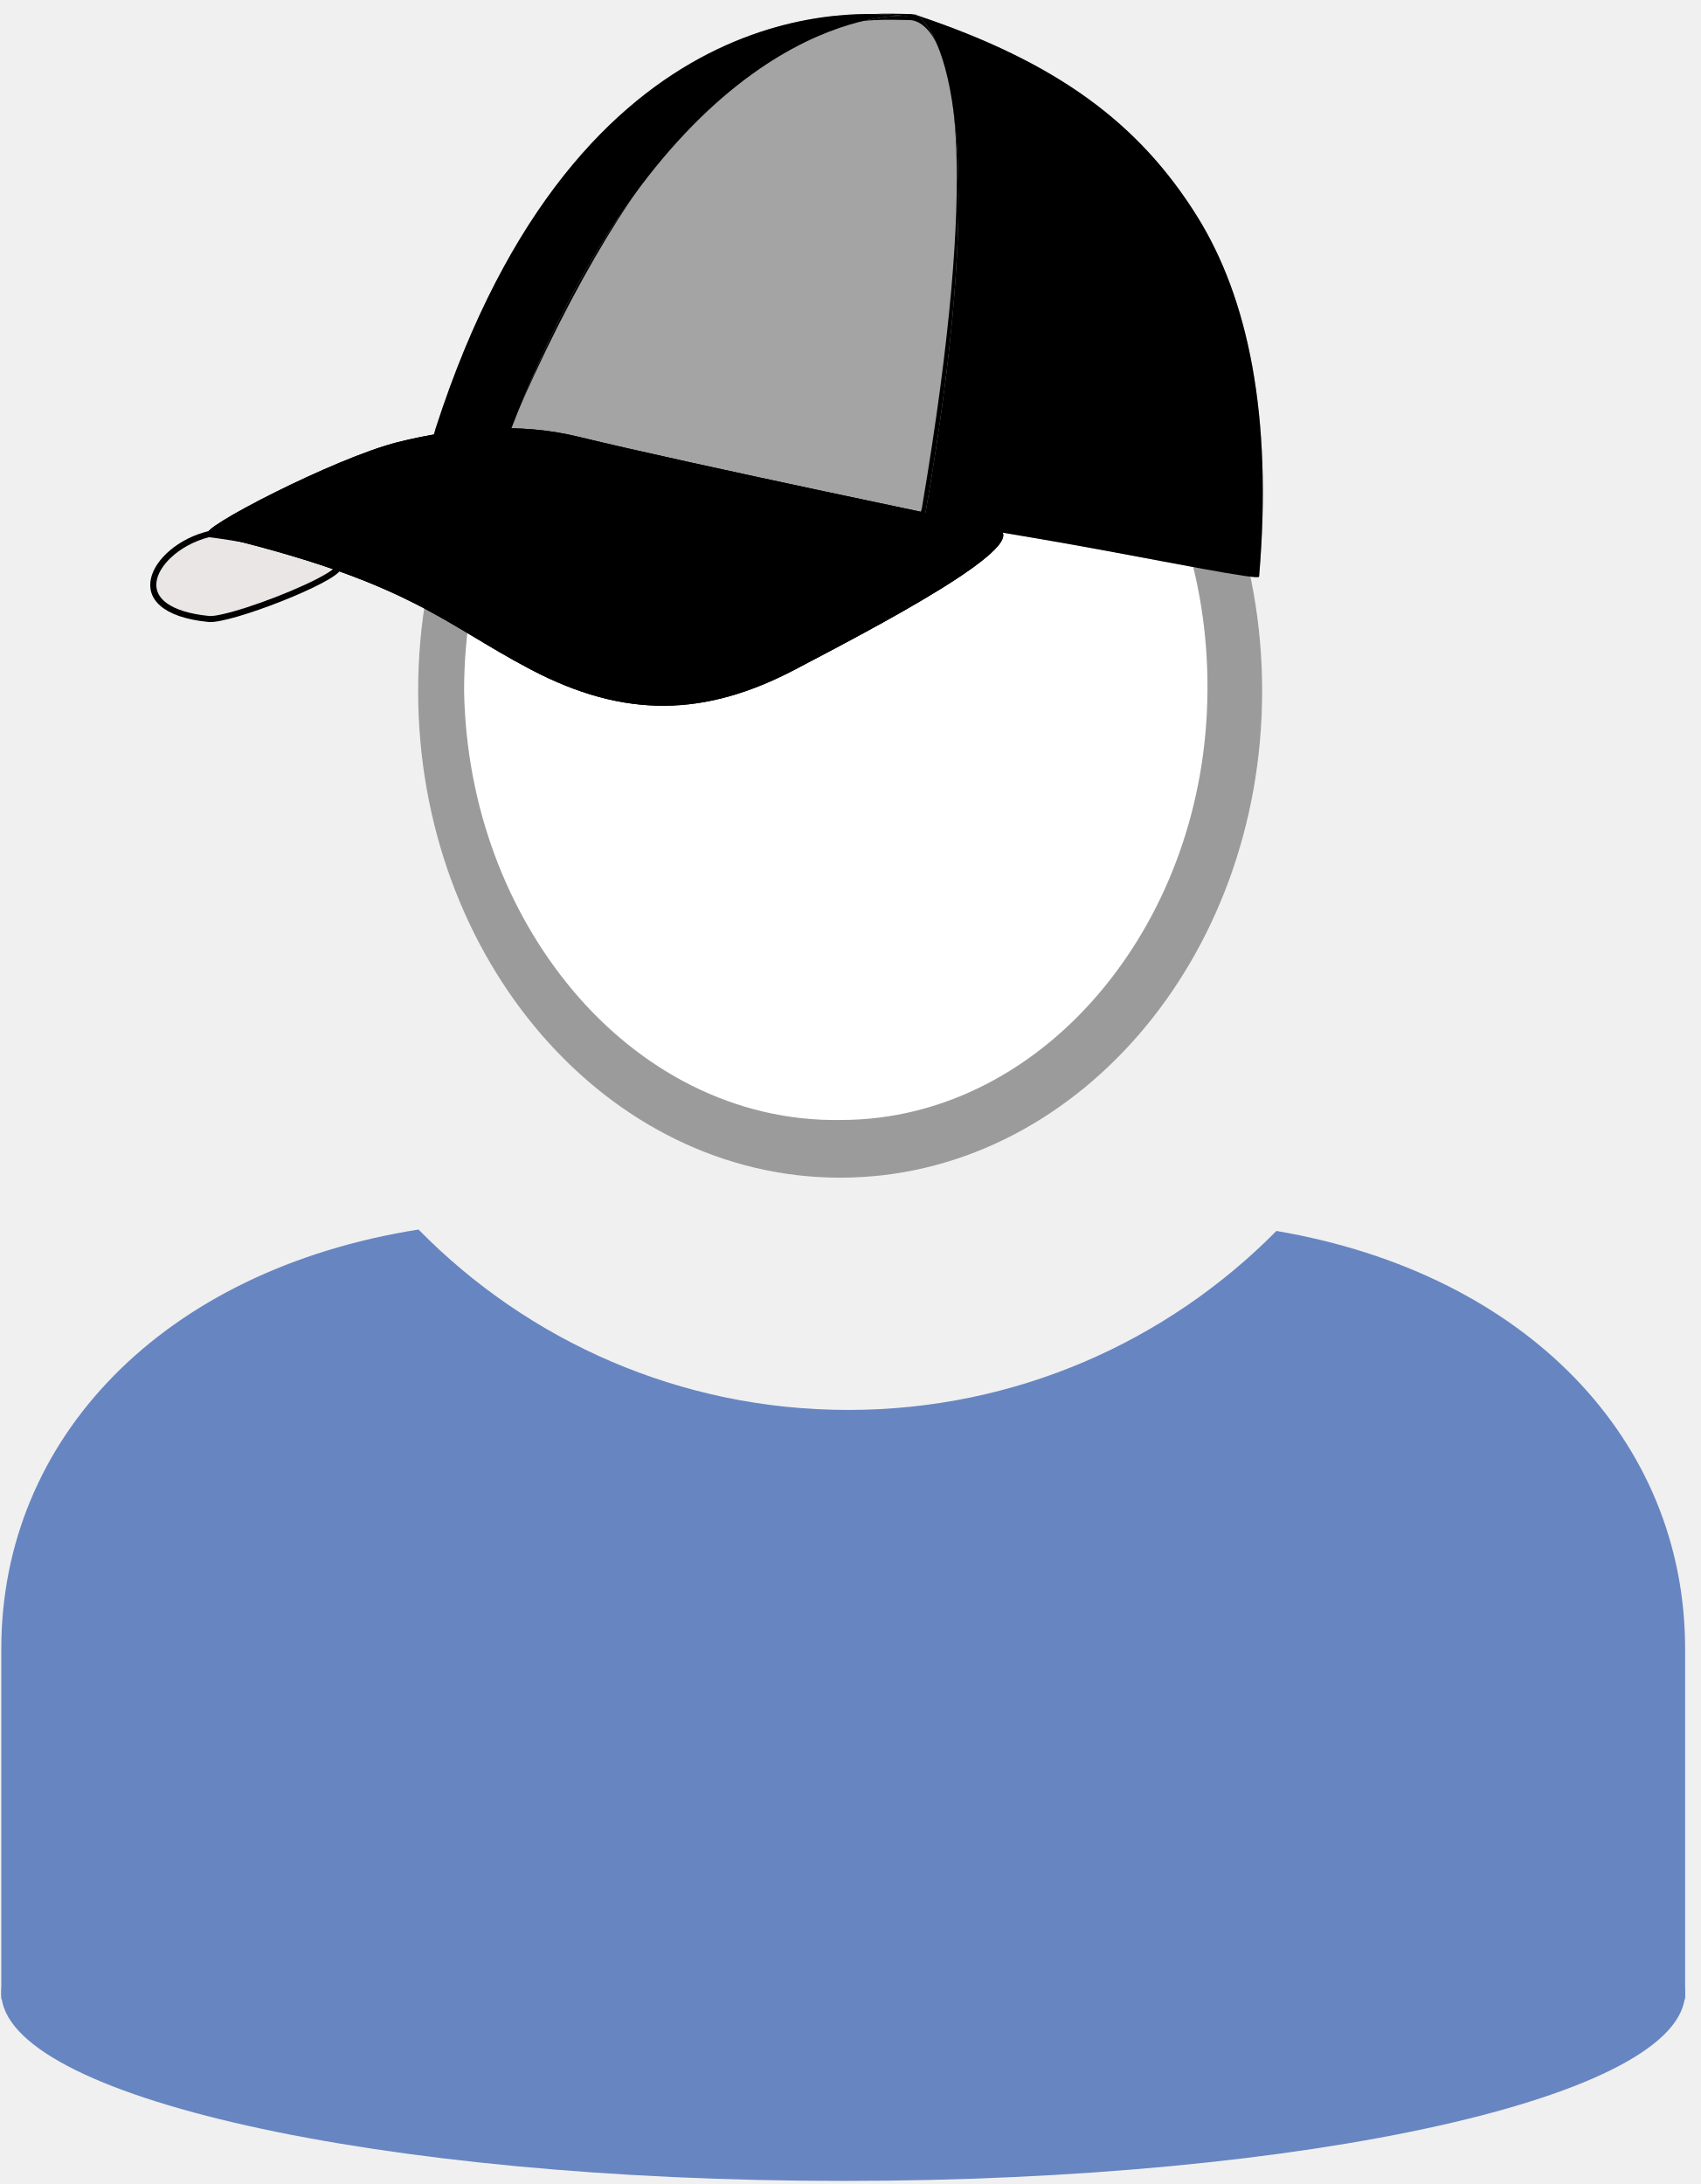
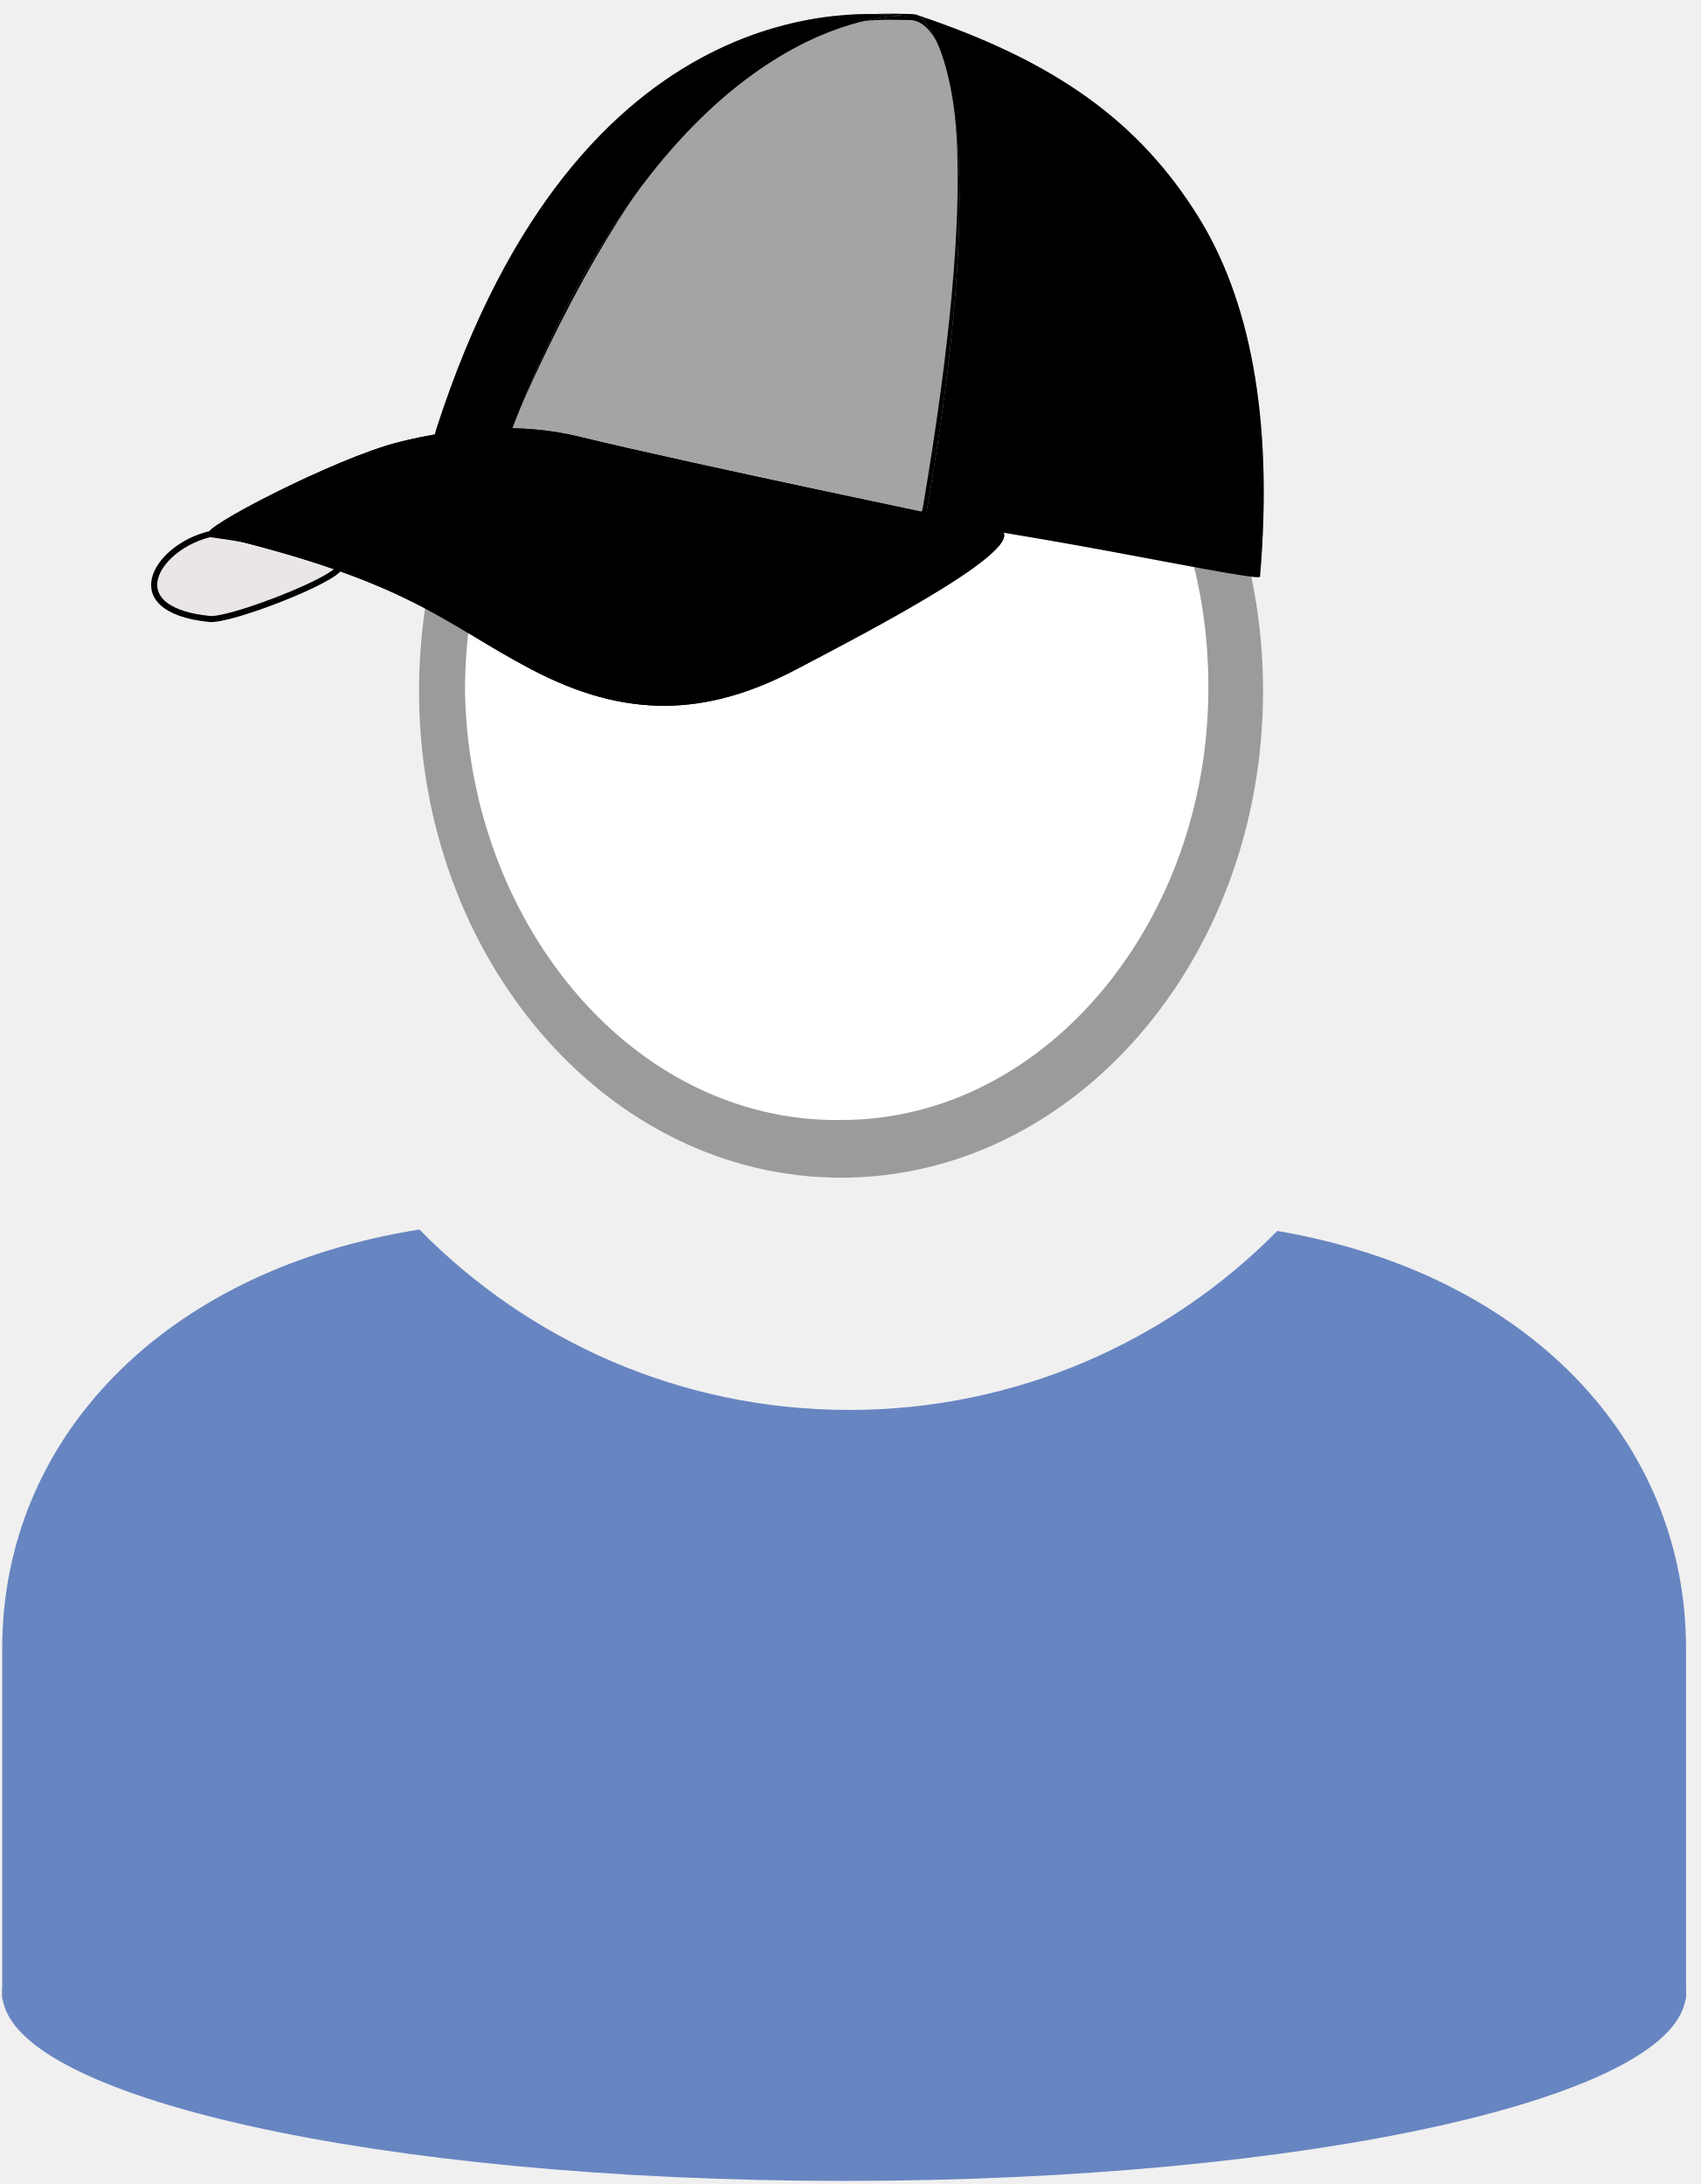
<svg xmlns="http://www.w3.org/2000/svg" width="100%" height="100%" viewBox="0 0 102 131" version="1.1" xml:space="preserve" style="fill-rule:evenodd;clip-rule:evenodd;stroke-linejoin:round;stroke-miterlimit:2;">
  <g id="ZP-Hut-Baseball">
    <g id="ZP-Base-Runder-Ausschnitt">
      <g id="Z-Kopf">
-         <ellipse cx="50.39" cy="41.443" rx="25.313" ry="29.198" style="fill:#fff;" />
-         <path d="M50.39,12.245c13.97,0 25.313,13.083 25.313,29.198c-0,16.115 -11.343,29.198 -25.313,29.198c-13.97,-0 -25.312,-13.083 -25.312,-29.198c-0,-16.115 11.342,-29.198 25.312,-29.198Zm0,2.922c-6.44,-0.043 -12.263,3.098 -16.356,8.124c-3.863,4.744 -6.192,11.141 -6.199,18.152c0.127,6.966 2.588,13.255 6.486,17.92c4.067,4.867 9.768,7.908 16.069,7.816c6.261,0.011 11.874,-3.105 15.855,-7.989c3.787,-4.645 6.132,-10.878 6.177,-17.747c0.056,-6.909 -2.181,-13.226 -5.931,-17.946c-4.002,-5.038 -9.708,-8.275 -16.101,-8.33Z" style="fill:#9b9b9b;" />
+         <ellipse cx="50.444" cy="41.443" rx="25.313" ry="29.198" style="fill:#fff;" />
+         <path d="M50.444,12.245c13.971,0 25.313,13.083 25.313,29.198c-0,16.115 -11.342,29.198 -25.313,29.198c-13.97,-0 -25.312,-13.083 -25.312,-29.198c-0,-16.115 11.342,-29.198 25.312,-29.198Zm0,2.922c-6.44,-0.043 -12.262,3.098 -16.356,8.124c-3.863,4.744 -6.192,11.141 -6.199,18.152c0.127,6.966 2.588,13.255 6.486,17.92c4.067,4.867 9.768,7.908 16.069,7.816c6.261,0.011 11.874,-3.105 15.855,-7.989c3.787,-4.645 6.132,-10.878 6.177,-17.747c0.056,-6.909 -2.181,-13.226 -5.931,-17.946c-4.002,-5.038 -9.708,-8.275 -16.101,-8.33Z" style="fill:#9b9b9b;" />
      </g>
      <g id="Z-Body-Rund">
-         <path d="M76.557,73.834c15.028,2.562 24.513,12.587 24.513,25.058l0,21.022l-100.992,0l-0,-21.022c-0,-12.612 9.701,-22.722 25.025,-25.142c6.554,6.678 15.678,10.821 25.768,10.821c10.048,-0 19.138,-4.108 25.686,-10.737Z" style="fill:#6785c1;" />
-         <ellipse cx="50.574" cy="119.525" rx="50.496" ry="11.29" style="fill:#6785c1;" />
+         <path d="M76.611,73.834c15.028,2.562 24.514,12.587 24.514,25.058l-0,21.022l-100.993,0l-0,-21.022c-0,-12.612 9.701,-22.722 25.025,-25.142c6.555,6.678 15.678,10.821 25.769,10.821c10.047,-0 19.137,-4.108 25.685,-10.737Z" style="fill:#6785c1;" />
+         <ellipse cx="50.628" cy="119.525" rx="50.496" ry="11.29" style="fill:#6785c1;" />
      </g>
    </g>
    <g id="Z-Hut-Baseball">
-       <path d="M20.455,34.128c-0.252,0.819 -6.668,3.308 -7.949,3.18c-5.678,-0.568 -3.52,-4.599 0,-5.451c0.111,-0.027 8.299,1.136 7.949,2.271Z" style="fill:#e9e6e5;" />
-       <path d="M20.455,34.128c-0.252,0.819 -6.668,3.308 -7.949,3.18c-5.678,-0.568 -3.52,-4.599 0,-5.451c0.111,-0.027 8.299,1.136 7.949,2.271Zm-0.388,-0.072c-0.042,-0.038 -0.108,-0.093 -0.169,-0.13c-0.491,-0.296 -1.427,-0.573 -2.464,-0.822c-1.661,-0.397 -3.581,-0.704 -4.472,-0.828c-0.198,-0.028 -0.343,-0.046 -0.422,-0.054c-0.91,0.23 -1.72,0.685 -2.298,1.234c-0.46,0.437 -0.775,0.931 -0.851,1.418c-0.076,0.479 0.106,0.939 0.606,1.302c0.521,0.378 1.348,0.651 2.545,0.771c0.164,0.016 0.422,-0.023 0.747,-0.093c0.838,-0.18 2.059,-0.581 3.247,-1.041c1.212,-0.47 2.39,-1.002 3.086,-1.43c0.155,-0.096 0.285,-0.185 0.382,-0.267c0.02,-0.017 0.043,-0.04 0.063,-0.06Z" />
-       <path d="M30.108,25.952c11.355,-26.686 21.008,-25.112 24.414,-25.112c1.705,-0 5.654,2.968 1.136,29.654c-0.967,5.71 -25.865,-3.803 -25.55,-4.542Z" style="fill:#a4a4a4;" />
-       <path d="M30.108,25.952c11.355,-26.686 21.008,-25.112 24.414,-25.112c1.705,-0 5.654,2.968 1.136,29.654c-0.967,5.71 -25.865,-3.803 -25.55,-4.542Zm0.423,-0.067c0.245,0.164 0.716,0.4 1.358,0.688c3.241,1.456 10.686,4.103 16.396,5.038c2.262,0.371 4.246,0.478 5.565,0.111c0.798,-0.221 1.336,-0.614 1.45,-1.288c1.75,-10.335 2.228,-17.101 2.055,-21.51c-0.123,-3.143 -0.572,-5.067 -1.131,-6.226c-0.569,-1.181 -1.222,-1.495 -1.702,-1.495c-2.142,-0 -6.804,-0.631 -12.812,5.828c-3.377,3.63 -7.168,9.473 -11.179,18.854Z" />
-       <path d="M55.457,31.062c-0.027,0.158 4.63,0.842 9.399,1.703c5.24,0.947 10.641,2.061 10.662,1.82c0.825,-9.697 -0.674,-16.738 -3.722,-21.618c-3.477,-5.567 -8.387,-9.241 -16.819,-12.054c-1.099,-0.367 5.791,-0.091 0.48,30.149Z" style="fill:#a4a4a4;" />
-       <path d="M55.004,0.922c8.416,2.812 13.319,6.484 16.792,12.045c3.048,4.88 4.547,11.921 3.722,21.618c-0.021,0.241 -5.422,-0.873 -10.662,-1.82c-4.769,-0.861 -9.426,-1.545 -9.399,-1.703c4.417,-25.151 0.394,-29.574 -0.453,-30.14Zm0,-0c-0.009,-0.003 -0.018,-0.006 -0.027,-0.009c-0.185,-0.062 -0.144,-0.105 0.027,0.009Z" />
-       <path d="M26.133,25.683c9.085,-28.12 27.519,-24.714 28.276,-24.714c0.757,0 -13.514,-1.703 -23.734,24.714c-2.382,6.159 -5.648,3.422 -4.542,-0Z" style="fill:#a4a4a4;" />
-       <path d="M54.158,0.947c0.241,0.003 0.332,0.022 0.251,0.022c-0.039,0 -0.124,-0.008 -0.251,-0.022Zm0,0c-2.003,-0.02 -14.357,1.148 -23.483,24.736c-2.382,6.159 -5.648,3.422 -4.542,-0c8.621,-26.685 25.661,-24.979 28.025,-24.736Z" />
-       <path d="M59.632,31.63c3.056,0.747 -7.575,6.228 -11.923,8.517c-5.394,2.839 -10.22,2.988 -15.898,-0c-5.404,-2.845 -7.268,-5.281 -19.305,-8.12c-0.845,-0.199 7.571,-4.561 11.356,-5.507c3.493,-0.874 7.29,-1.188 10.788,-0.333c6.813,1.665 24.415,5.304 24.982,5.443Z" />
-       <path d="M59.632,31.63c3.056,0.747 -7.575,6.228 -11.923,8.517c-5.394,2.839 -10.22,2.988 -15.898,-0c-5.404,-2.845 -7.268,-5.281 -19.305,-8.12c-0.845,-0.199 7.571,-4.561 11.356,-5.507c3.493,-0.874 7.29,-1.188 10.788,-0.333c6.813,1.665 24.415,5.304 24.982,5.443Zm-46.485,0.177c4.289,1.034 7.252,2.017 9.554,2.987c3.917,1.649 5.914,3.261 9.279,5.032c2.741,1.442 5.278,2.142 7.78,2.143c2.572,0.002 5.104,-0.735 7.78,-2.143c2.405,-1.266 6.739,-3.512 9.6,-5.388c1.157,-0.758 2.07,-1.448 2.489,-1.986c0.076,-0.098 0.133,-0.187 0.165,-0.271c0.012,-0.032 0.035,-0.057 0.02,-0.08c-0.041,-0.063 -0.137,-0.087 -0.268,-0.119c-0.368,-0.09 -7.894,-1.65 -14.996,-3.19c-3.857,-0.836 -7.589,-1.666 -9.986,-2.253c-1.72,-0.42 -3.514,-0.551 -5.307,-0.471c-1.794,0.081 -3.588,0.374 -5.307,0.804c-2.823,0.706 -8.247,3.332 -10.395,4.669c-0.154,0.096 -0.291,0.185 -0.408,0.266Z" />
+       <path d="M20.509,34.128c-0.252,0.819 -6.668,3.308 -7.949,3.18c-5.678,-0.568 -3.52,-4.599 0,-5.451c0.111,-0.027 8.299,1.136 7.949,2.271Z" style="fill:#e9e6e5;" />
+       <path d="M20.509,34.128c-0.252,0.819 -6.668,3.308 -7.949,3.18c-5.678,-0.568 -3.52,-4.599 0,-5.451c0.111,-0.027 8.299,1.136 7.949,2.271Zm-0.388,-0.072c-0.042,-0.038 -0.108,-0.093 -0.169,-0.13c-0.491,-0.296 -1.426,-0.573 -2.464,-0.822c-1.661,-0.397 -3.581,-0.704 -4.472,-0.828c-0.198,-0.028 -0.343,-0.046 -0.421,-0.054c-0.91,0.23 -1.72,0.685 -2.299,1.234c-0.46,0.437 -0.775,0.931 -0.851,1.418c-0.075,0.479 0.106,0.939 0.607,1.302c0.52,0.378 1.348,0.651 2.544,0.771c0.164,0.016 0.423,-0.023 0.747,-0.093c0.838,-0.18 2.059,-0.581 3.247,-1.041c1.212,-0.47 2.39,-1.002 3.086,-1.43c0.155,-0.096 0.285,-0.185 0.382,-0.267c0.021,-0.017 0.043,-0.04 0.063,-0.06Z" />
+       <path d="M30.162,25.952c11.355,-26.686 21.008,-25.112 24.415,-25.112c1.704,-0 5.653,2.968 1.135,29.654c-0.967,5.71 -25.865,-3.803 -25.55,-4.542Z" style="fill:#a4a4a4;" />
+       <path d="M30.162,25.952c11.355,-26.686 21.008,-25.112 24.415,-25.112c1.704,-0 5.653,2.968 1.135,29.654c-0.967,5.71 -25.865,-3.803 -25.55,-4.542Zm0.423,-0.067c0.245,0.164 0.716,0.4 1.358,0.688c3.241,1.456 10.686,4.103 16.396,5.038c2.263,0.371 4.246,0.478 5.566,0.111c0.797,-0.221 1.335,-0.614 1.449,-1.288c1.75,-10.335 2.228,-17.101 2.055,-21.51c-0.123,-3.143 -0.572,-5.067 -1.13,-6.226c-0.57,-1.181 -1.223,-1.495 -1.702,-1.495c-2.143,-0 -6.805,-0.631 -12.813,5.828c-3.377,3.63 -7.168,9.473 -11.179,18.854Z" />
+       <path d="M55.512,31.062c-0.028,0.158 4.629,0.842 9.398,1.703c5.24,0.947 10.641,2.061 10.662,1.82c0.825,-9.697 -0.674,-16.738 -3.722,-21.618c-3.477,-5.567 -8.386,-9.241 -16.819,-12.054c-1.099,-0.367 5.791,-0.091 0.481,30.149Z" style="fill:#a4a4a4;" />
+       <path d="M55.059,0.922c-0.01,-0.003 -0.019,-0.006 -0.028,-0.009c-0.185,-0.062 -0.144,-0.105 0.028,0.009Zm-0,-0c8.415,2.812 13.318,6.484 16.791,12.045c3.048,4.88 4.547,11.921 3.722,21.618c-0.021,0.241 -5.422,-0.873 -10.662,-1.82c-4.769,-0.861 -9.426,-1.545 -9.398,-1.703c4.417,-25.151 0.393,-29.574 -0.453,-30.14Z" />
+       <path d="M26.187,25.683c9.085,-28.12 27.519,-24.714 28.276,-24.714c0.757,0 -13.513,-1.703 -23.733,24.714c-2.383,6.159 -5.648,3.422 -4.543,-0Z" style="fill:#a4a4a4;" />
+       <path d="M54.212,0.947c-2.002,-0.02 -14.357,1.148 -23.482,24.736c-2.383,6.159 -5.648,3.422 -4.543,-0c8.621,-26.685 25.662,-24.979 28.025,-24.736Zm0,0c0.241,0.003 0.332,0.022 0.251,0.022c-0.039,0 -0.123,-0.008 -0.251,-0.022Z" />
+       <path d="M59.687,31.63c3.055,0.747 -7.576,6.228 -11.924,8.517c-5.394,2.839 -10.22,2.988 -15.898,-0c-5.404,-2.845 -7.268,-5.281 -19.305,-8.12c-0.845,-0.199 7.571,-4.561 11.356,-5.507c3.494,-0.874 7.29,-1.188 10.788,-0.333c6.813,1.665 24.415,5.304 24.983,5.443Z" />
+       <path d="M59.687,31.63c3.055,0.747 -7.576,6.228 -11.924,8.517c-5.394,2.839 -10.22,2.988 -15.898,-0c-5.404,-2.845 -7.268,-5.281 -19.305,-8.12c-0.845,-0.199 7.571,-4.561 11.356,-5.507c3.494,-0.874 7.29,-1.188 10.788,-0.333c6.813,1.665 24.415,5.304 24.983,5.443Zm-46.486,0.177c4.289,1.034 7.252,2.017 9.554,2.987c3.918,1.649 5.915,3.261 9.279,5.032c2.741,1.442 5.278,2.142 7.781,2.143c2.571,0.002 5.103,-0.735 7.779,-2.143c2.405,-1.266 6.74,-3.512 9.6,-5.388c1.158,-0.758 2.071,-1.448 2.489,-1.986c0.076,-0.098 0.134,-0.187 0.165,-0.271c0.013,-0.032 0.035,-0.057 0.02,-0.08c-0.041,-0.063 -0.137,-0.087 -0.268,-0.119c-0.368,-0.09 -7.894,-1.65 -14.996,-3.19c-3.857,-0.836 -7.589,-1.666 -9.986,-2.253c-1.72,-0.42 -3.514,-0.551 -5.307,-0.471c-1.794,0.081 -3.588,0.374 -5.307,0.804c-2.823,0.706 -8.246,3.332 -10.394,4.669c-0.155,0.096 -0.292,0.185 -0.409,0.266Z" />
    </g>
  </g>
</svg>
